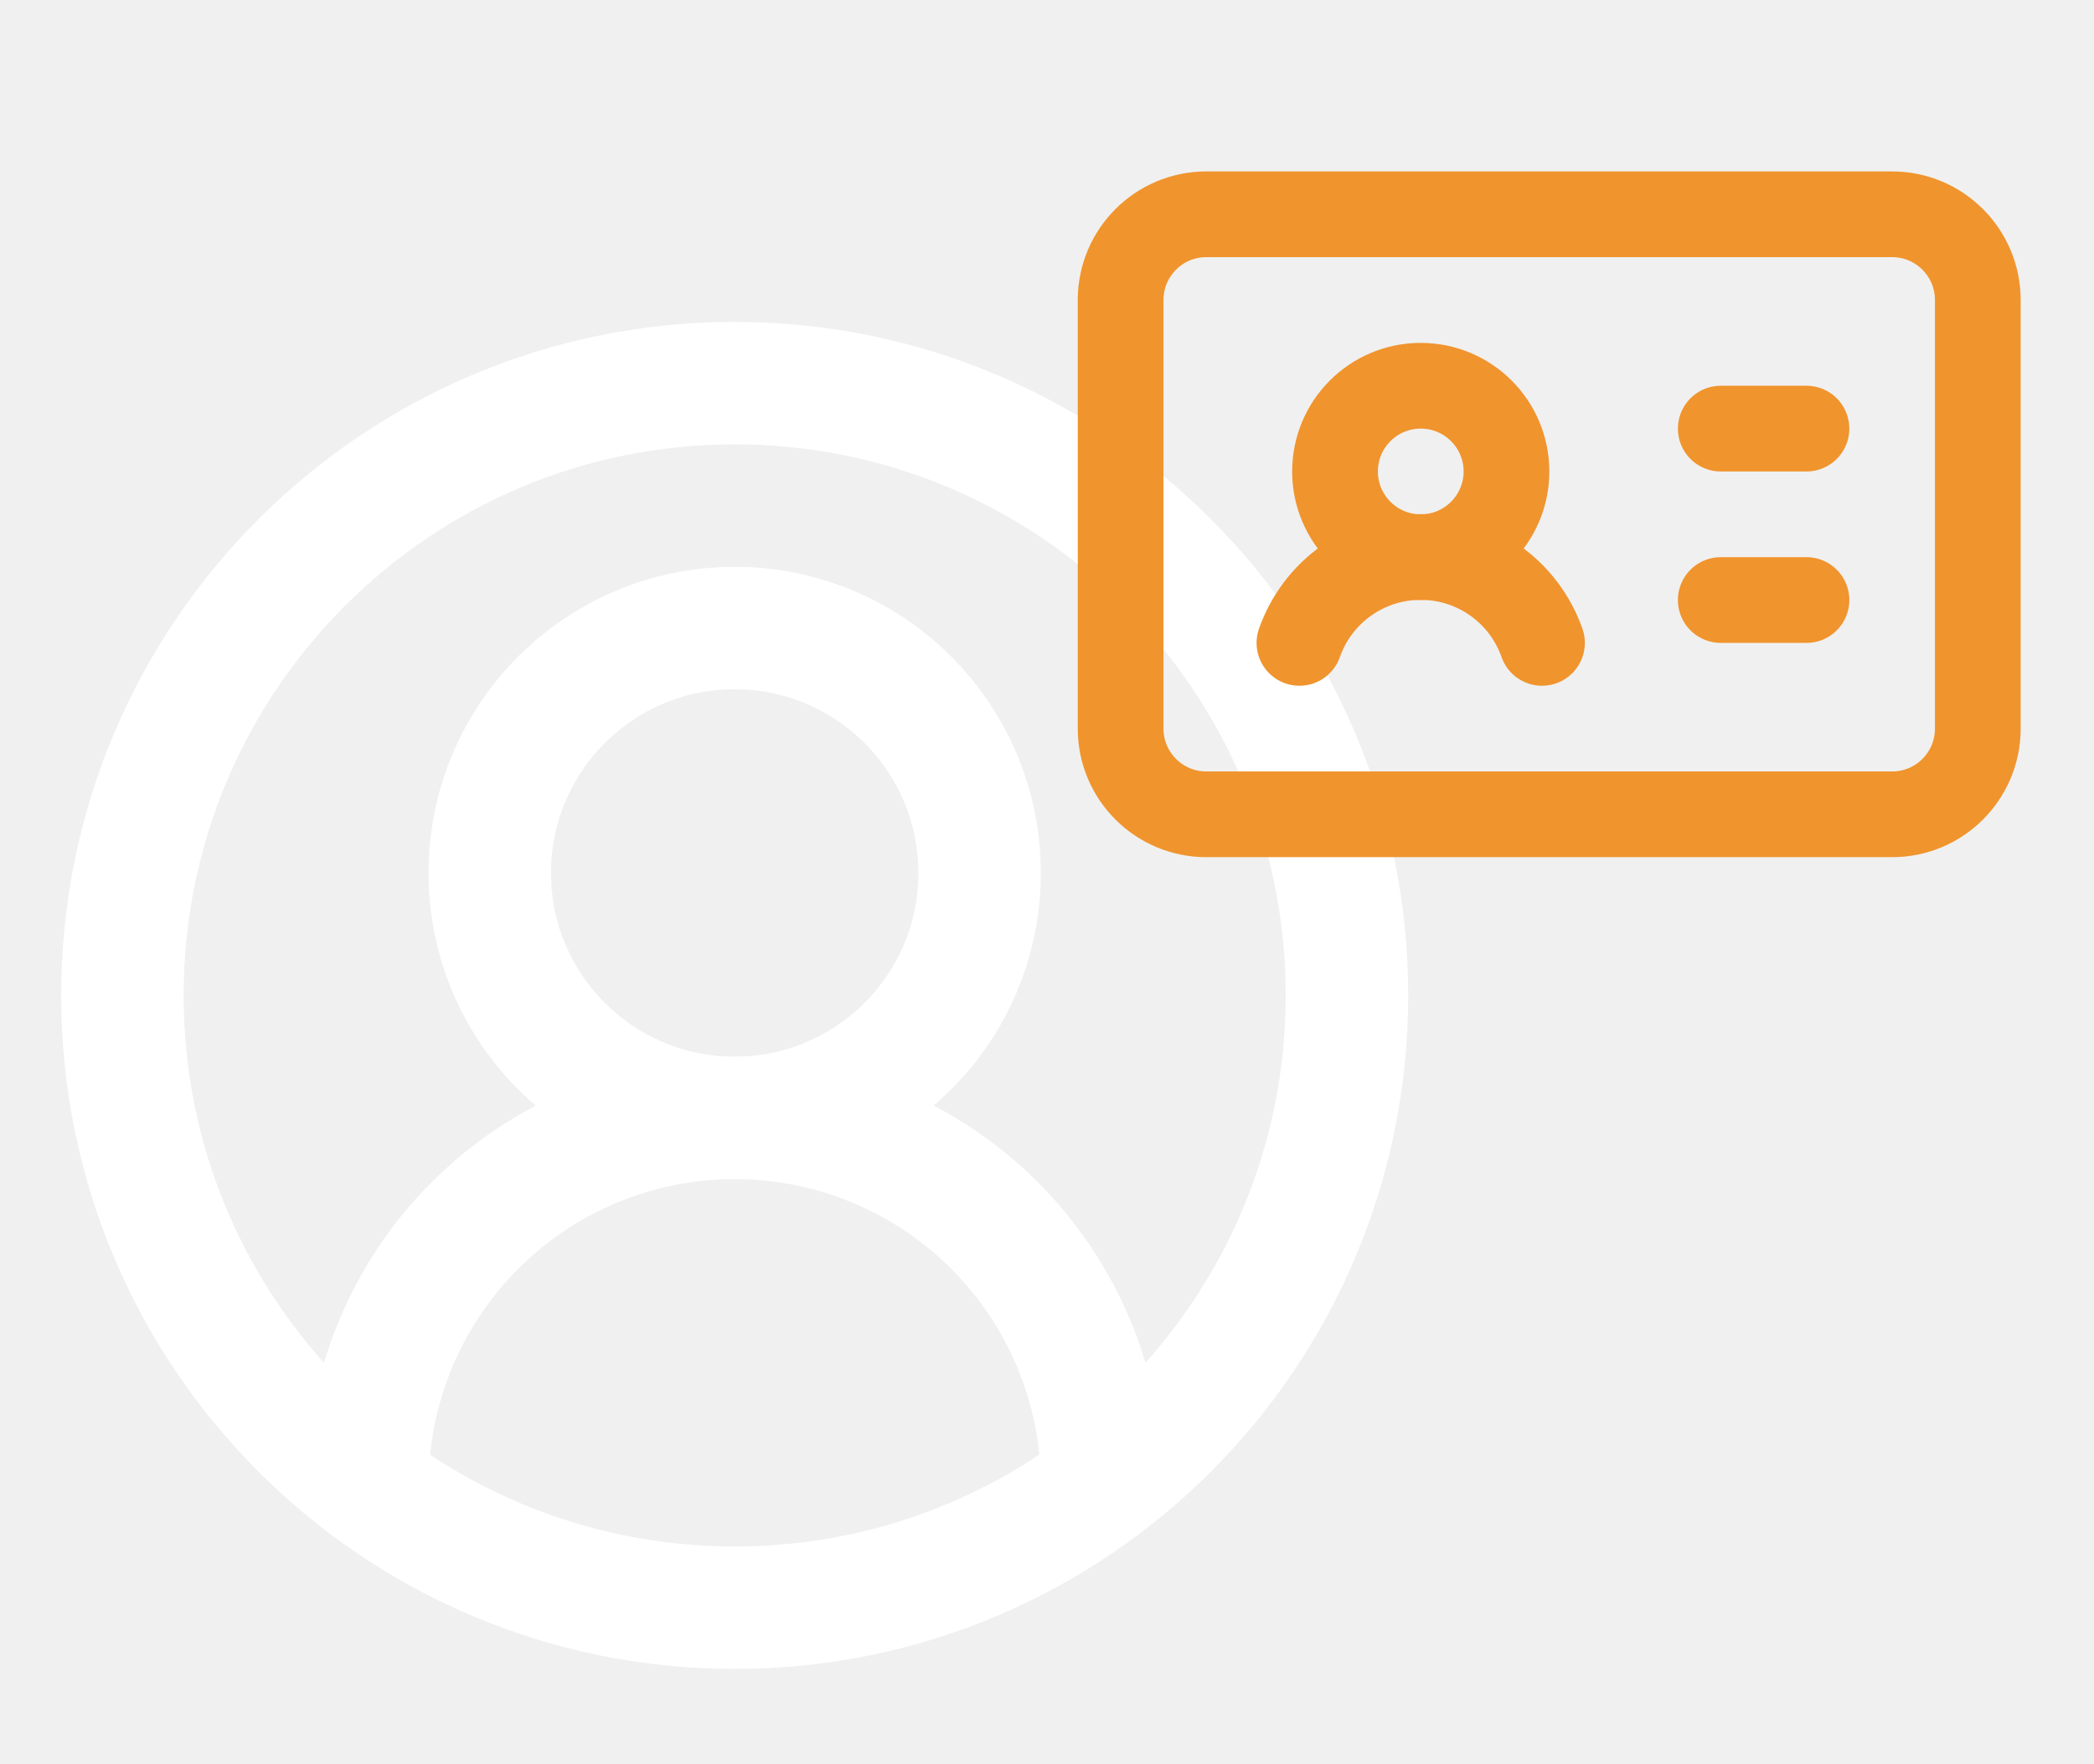
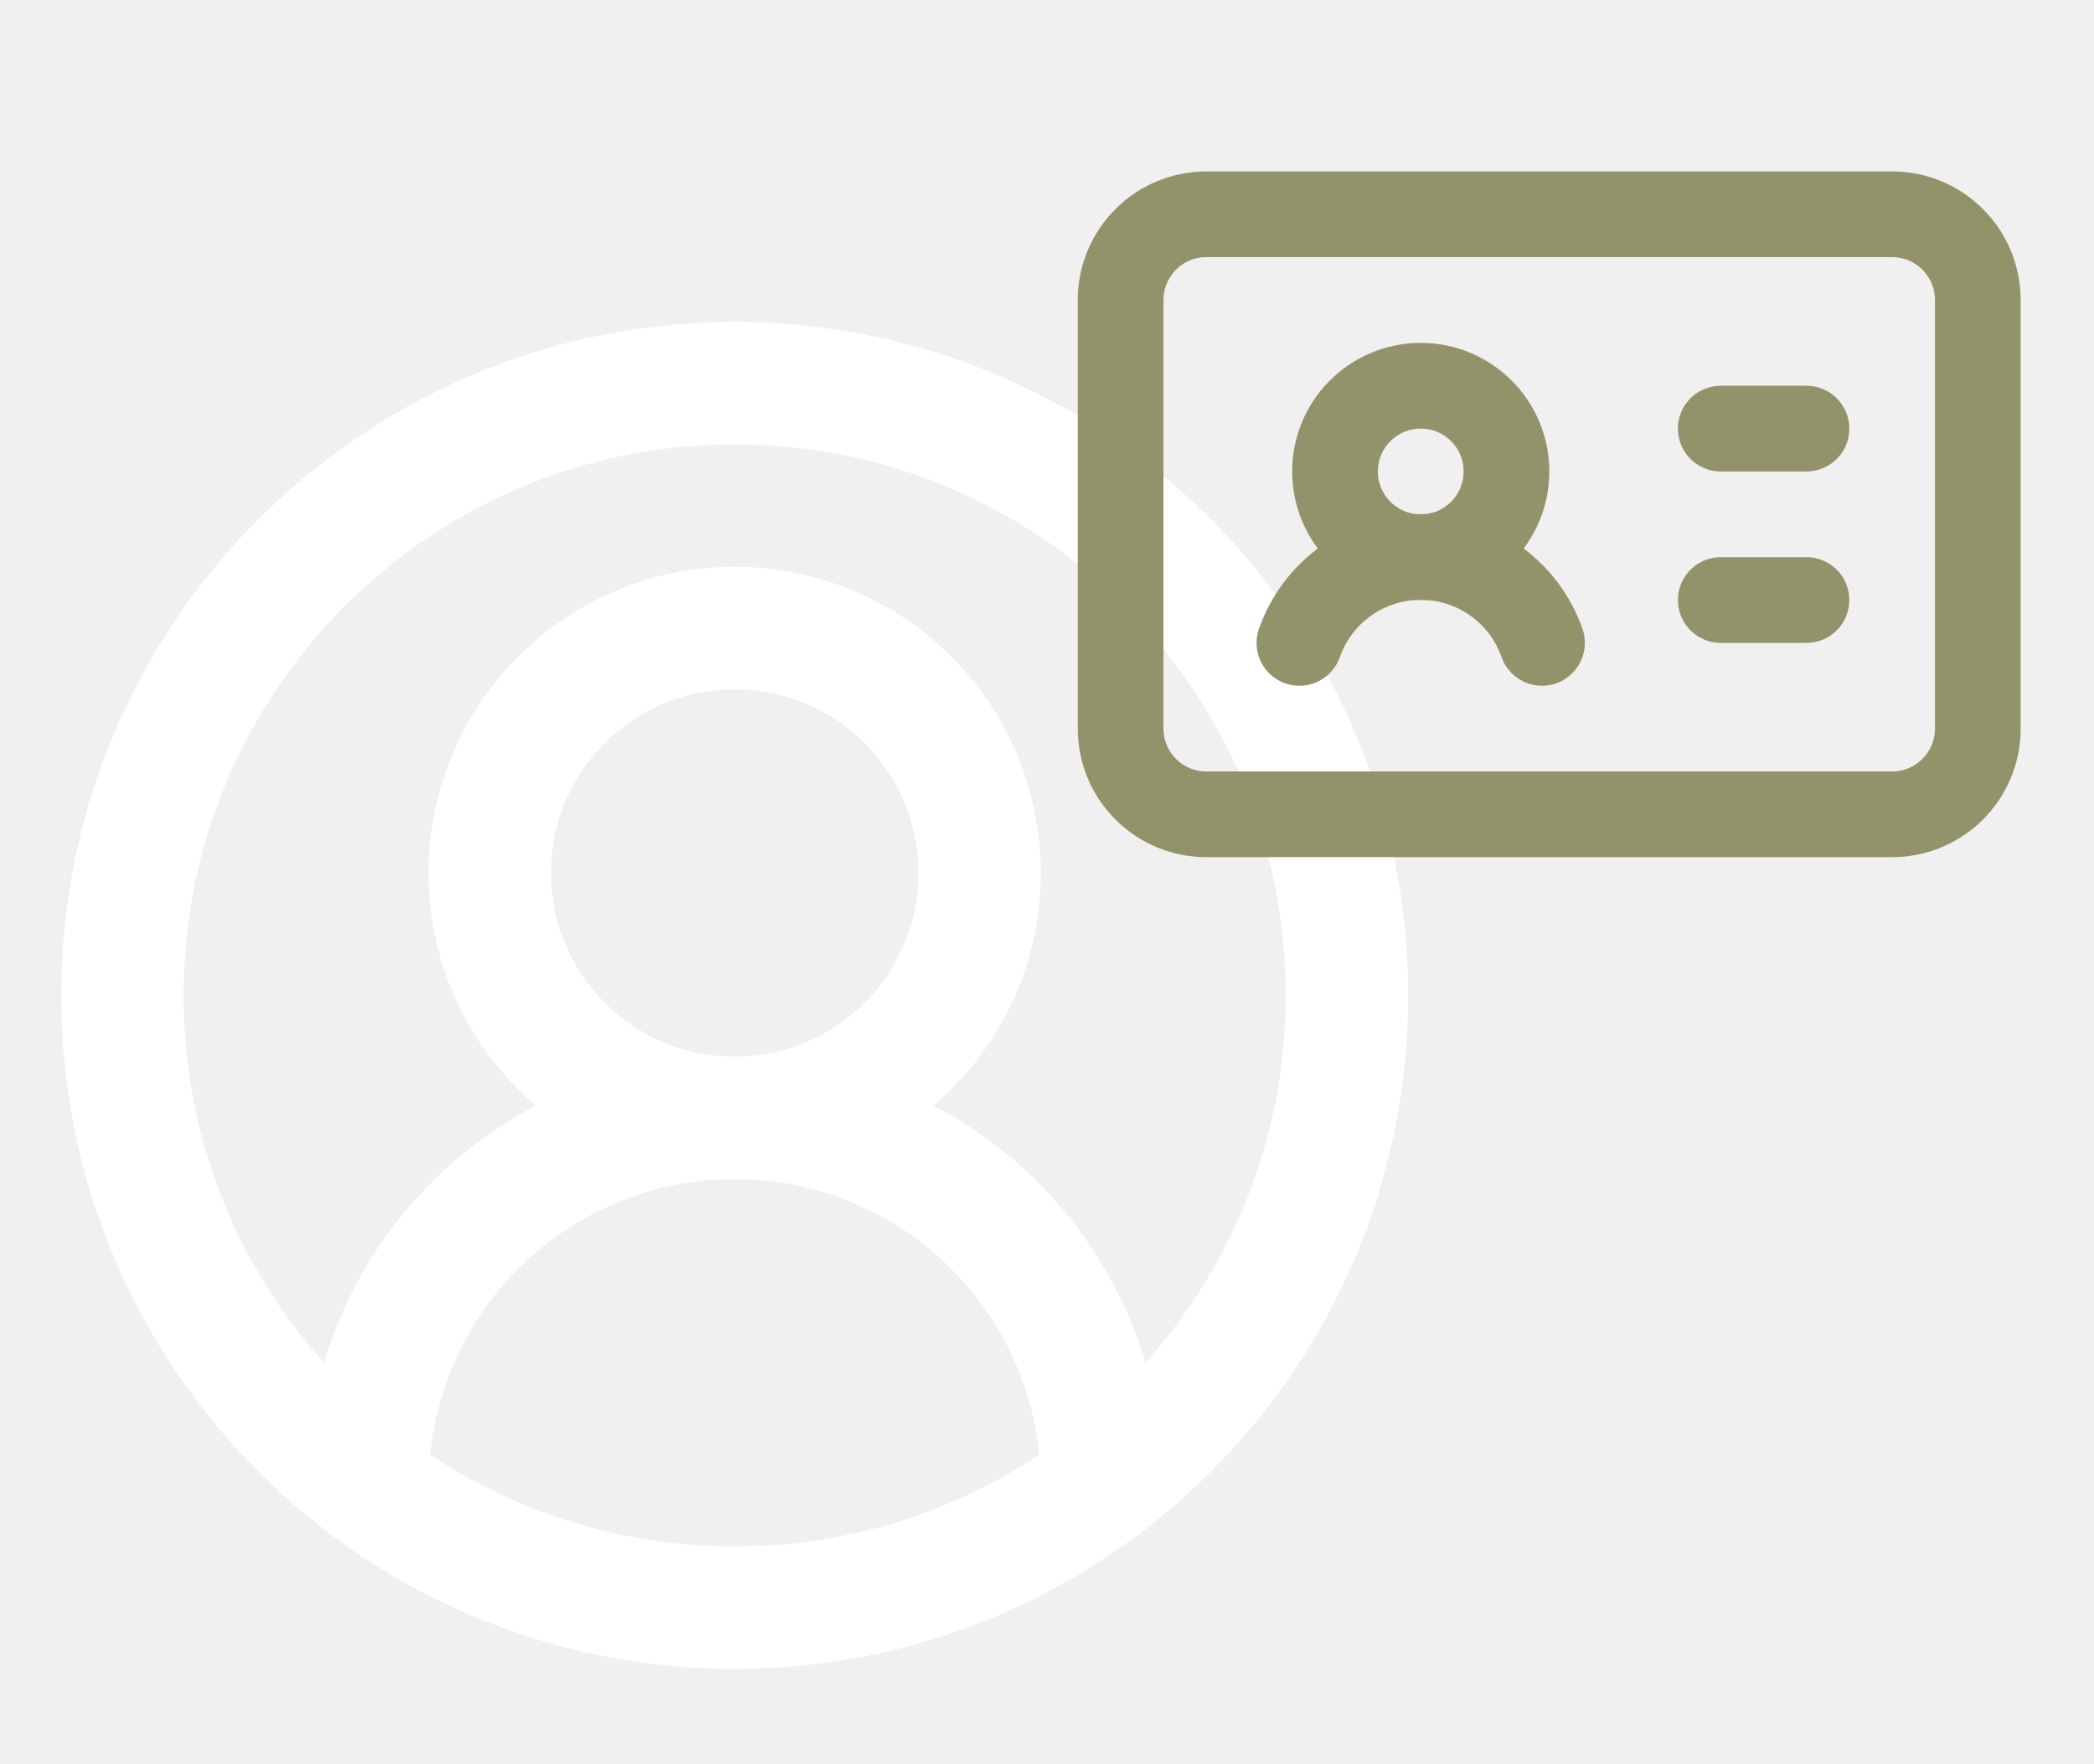
<svg xmlns="http://www.w3.org/2000/svg" width="57" height="48" viewBox="0 0 57 48" fill="none">
  <path d="M30 40.429C30 37.776 28.946 35.233 27.071 33.358C25.196 31.482 22.652 30.429 20 30.429C17.348 30.429 14.804 31.482 12.929 33.358C11.054 35.233 10 37.776 10 40.429" stroke="white" stroke-width="3.333" stroke-linecap="round" stroke-linejoin="round" />
  <path d="M19.999 30.429C23.681 30.429 26.665 27.444 26.665 23.762C26.665 20.081 23.681 17.096 19.999 17.096C16.317 17.096 13.332 20.081 13.332 23.762C13.332 27.444 16.317 30.429 19.999 30.429Z" stroke="white" stroke-width="3.333" stroke-linecap="round" stroke-linejoin="round" />
  <path d="M19.999 43.762C29.203 43.762 36.665 36.3 36.665 27.095C36.665 17.891 29.203 10.429 19.999 10.429C10.794 10.429 3.332 17.891 3.332 27.095C3.332 36.3 10.794 43.762 19.999 43.762Z" stroke="white" stroke-width="3.333" stroke-linecap="round" stroke-linejoin="round" />
-   <path d="M46.84 11.667H49.173" stroke="#F0942D" stroke-width="2.333" stroke-linecap="round" stroke-linejoin="round" />
-   <path d="M46.84 16.333H49.173" stroke="#F0942D" stroke-width="2.333" stroke-linecap="round" stroke-linejoin="round" />
-   <path d="M35.371 17.5C35.612 16.816 36.058 16.224 36.65 15.805C37.241 15.386 37.948 15.161 38.673 15.161C39.398 15.161 40.104 15.386 40.696 15.805C41.287 16.224 41.734 16.816 41.974 17.5" stroke="#F0942D" stroke-width="2.333" stroke-linecap="round" stroke-linejoin="round" />
-   <path d="M38.673 15.167C39.962 15.167 41.007 14.122 41.007 12.833C41.007 11.545 39.962 10.5 38.673 10.5C37.385 10.5 36.34 11.545 36.34 12.833C36.34 14.122 37.385 15.167 38.673 15.167Z" stroke="#F0942D" stroke-width="2.333" stroke-linecap="round" stroke-linejoin="round" />
-   <path d="M51.504 5.833H32.837C31.549 5.833 30.504 6.878 30.504 8.166V19.833C30.504 21.122 31.549 22.166 32.837 22.166H51.504C52.793 22.166 53.837 21.122 53.837 19.833V8.166C53.837 6.878 52.793 5.833 51.504 5.833Z" stroke="#F0942D" stroke-width="2.333" stroke-linecap="round" stroke-linejoin="round" />
+   <path d="M46.84 11.667H49.173" stroke="#93936b" stroke-width="2.333" stroke-linecap="round" stroke-linejoin="round" />
+   <path d="M46.84 16.333H49.173" stroke="#93936b" stroke-width="2.333" stroke-linecap="round" stroke-linejoin="round" />
+   <path d="M35.371 17.5C35.612 16.816 36.058 16.224 36.65 15.805C37.241 15.386 37.948 15.161 38.673 15.161C39.398 15.161 40.104 15.386 40.696 15.805C41.287 16.224 41.734 16.816 41.974 17.5" stroke="#93936b" stroke-width="2.333" stroke-linecap="round" stroke-linejoin="round" />
+   <path d="M38.673 15.167C39.962 15.167 41.007 14.122 41.007 12.833C41.007 11.545 39.962 10.5 38.673 10.5C37.385 10.5 36.34 11.545 36.34 12.833C36.34 14.122 37.385 15.167 38.673 15.167Z" stroke="#93936b" stroke-width="2.333" stroke-linecap="round" stroke-linejoin="round" />
+   <path d="M51.504 5.833H32.837C31.549 5.833 30.504 6.878 30.504 8.166V19.833C30.504 21.122 31.549 22.166 32.837 22.166H51.504C52.793 22.166 53.837 21.122 53.837 19.833V8.166C53.837 6.878 52.793 5.833 51.504 5.833Z" stroke="#93936b" stroke-width="2.333" stroke-linecap="round" stroke-linejoin="round" />
</svg>
